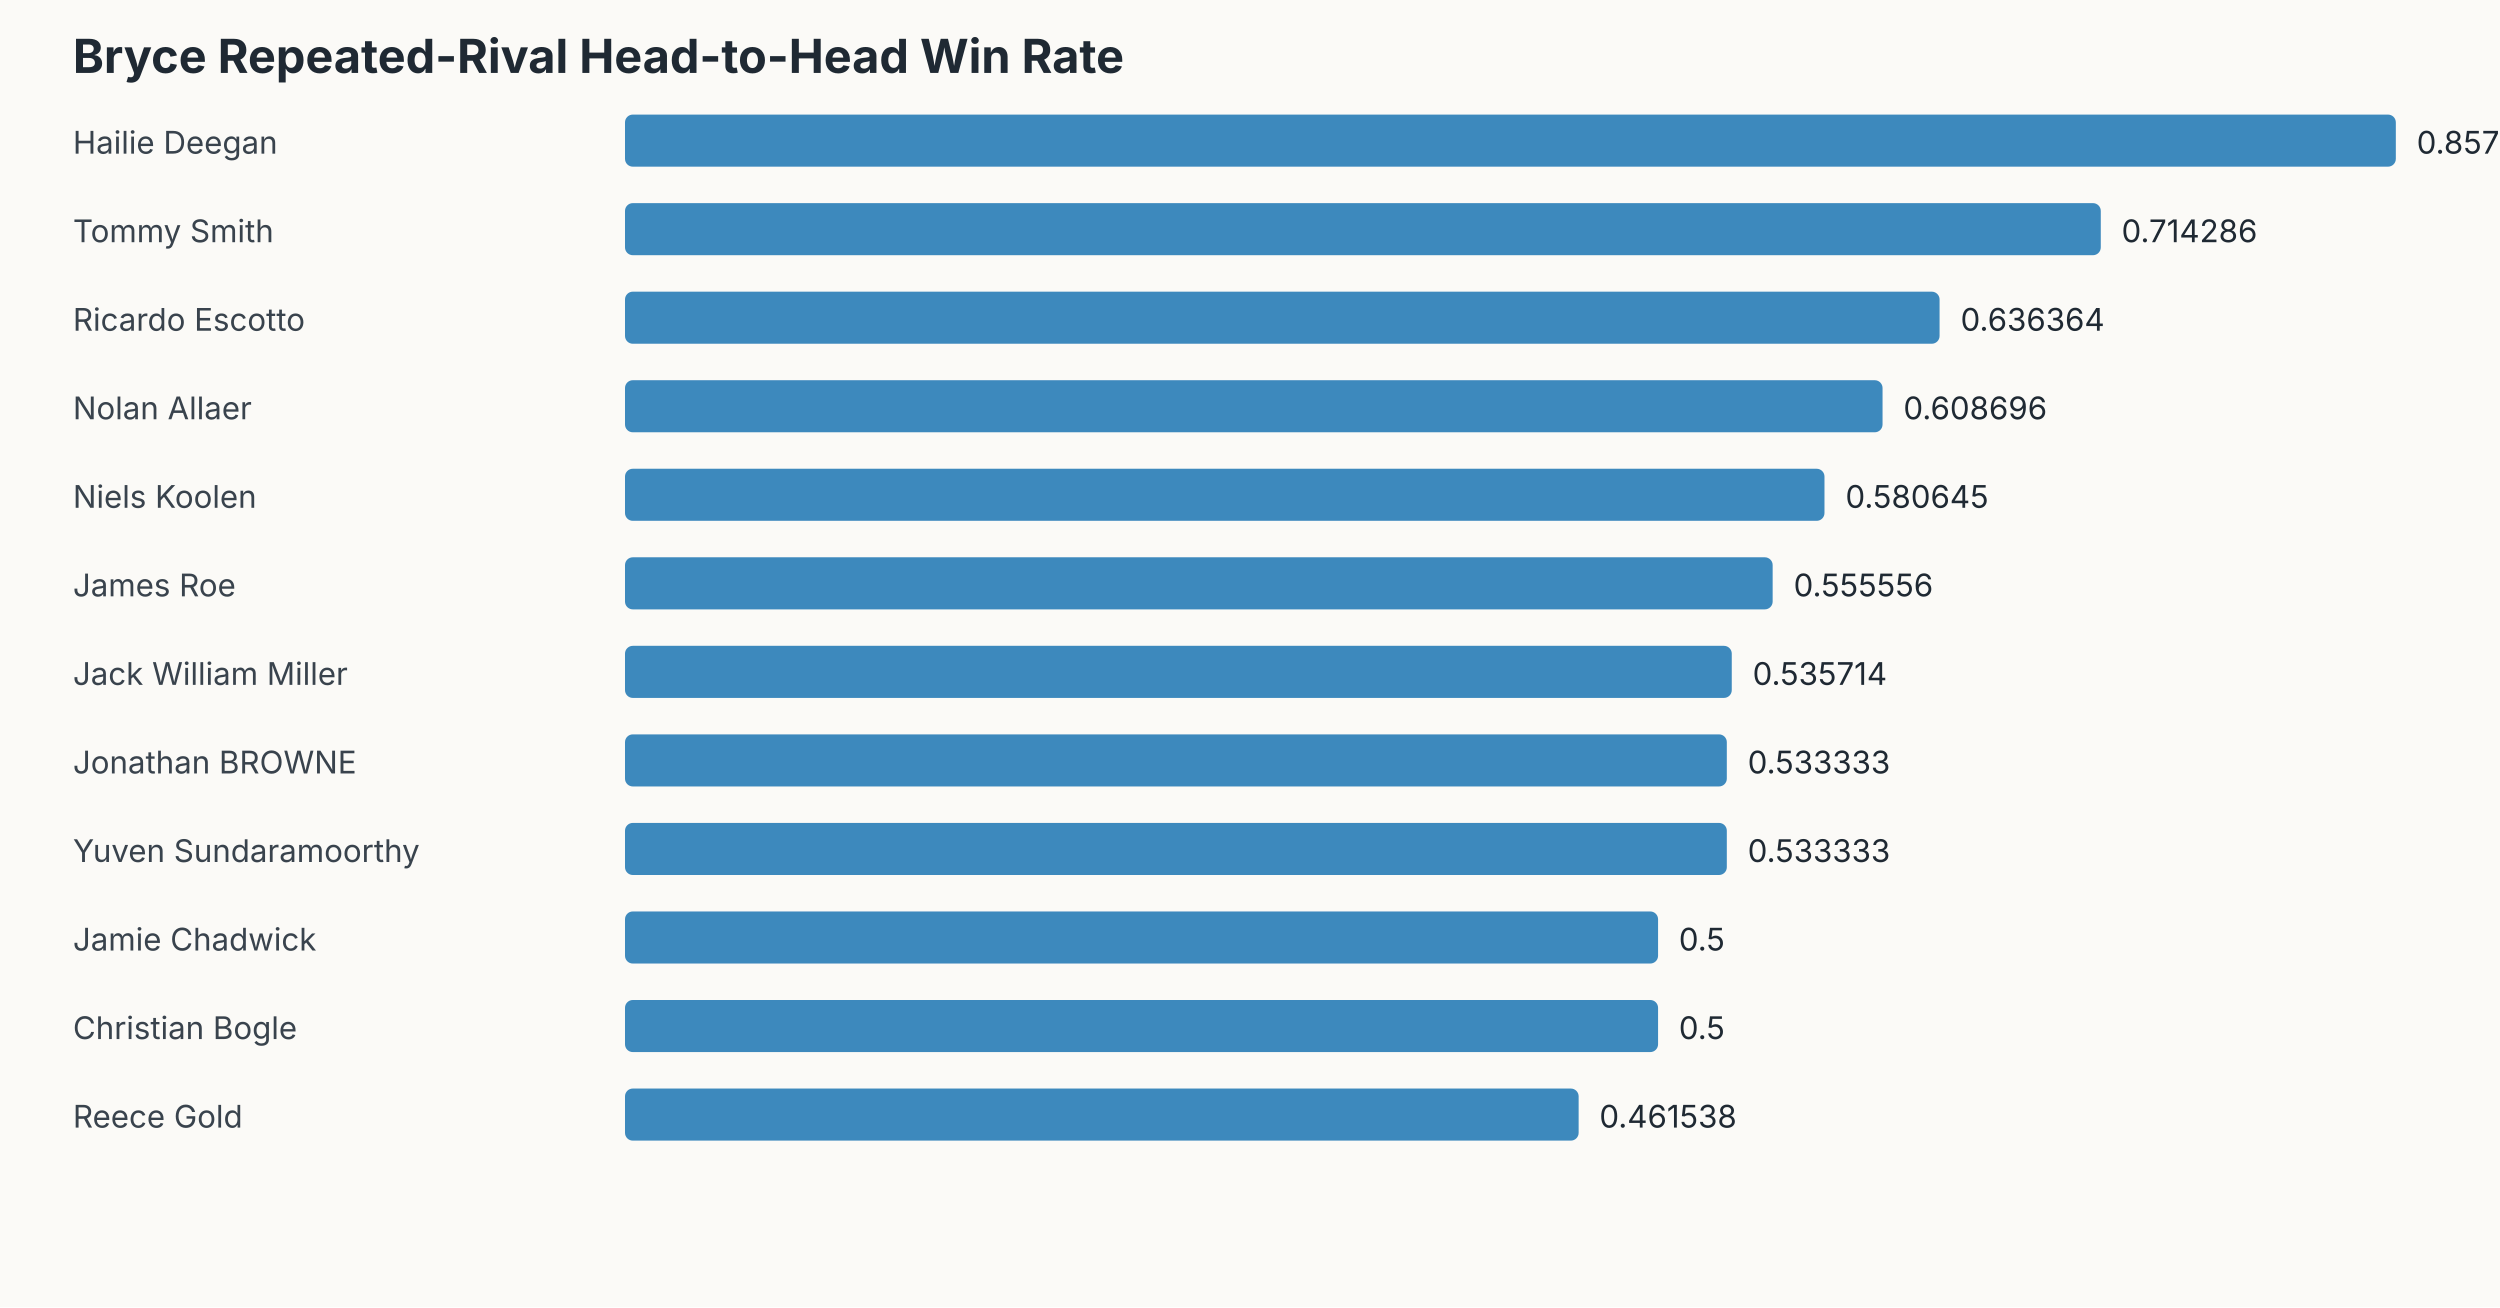
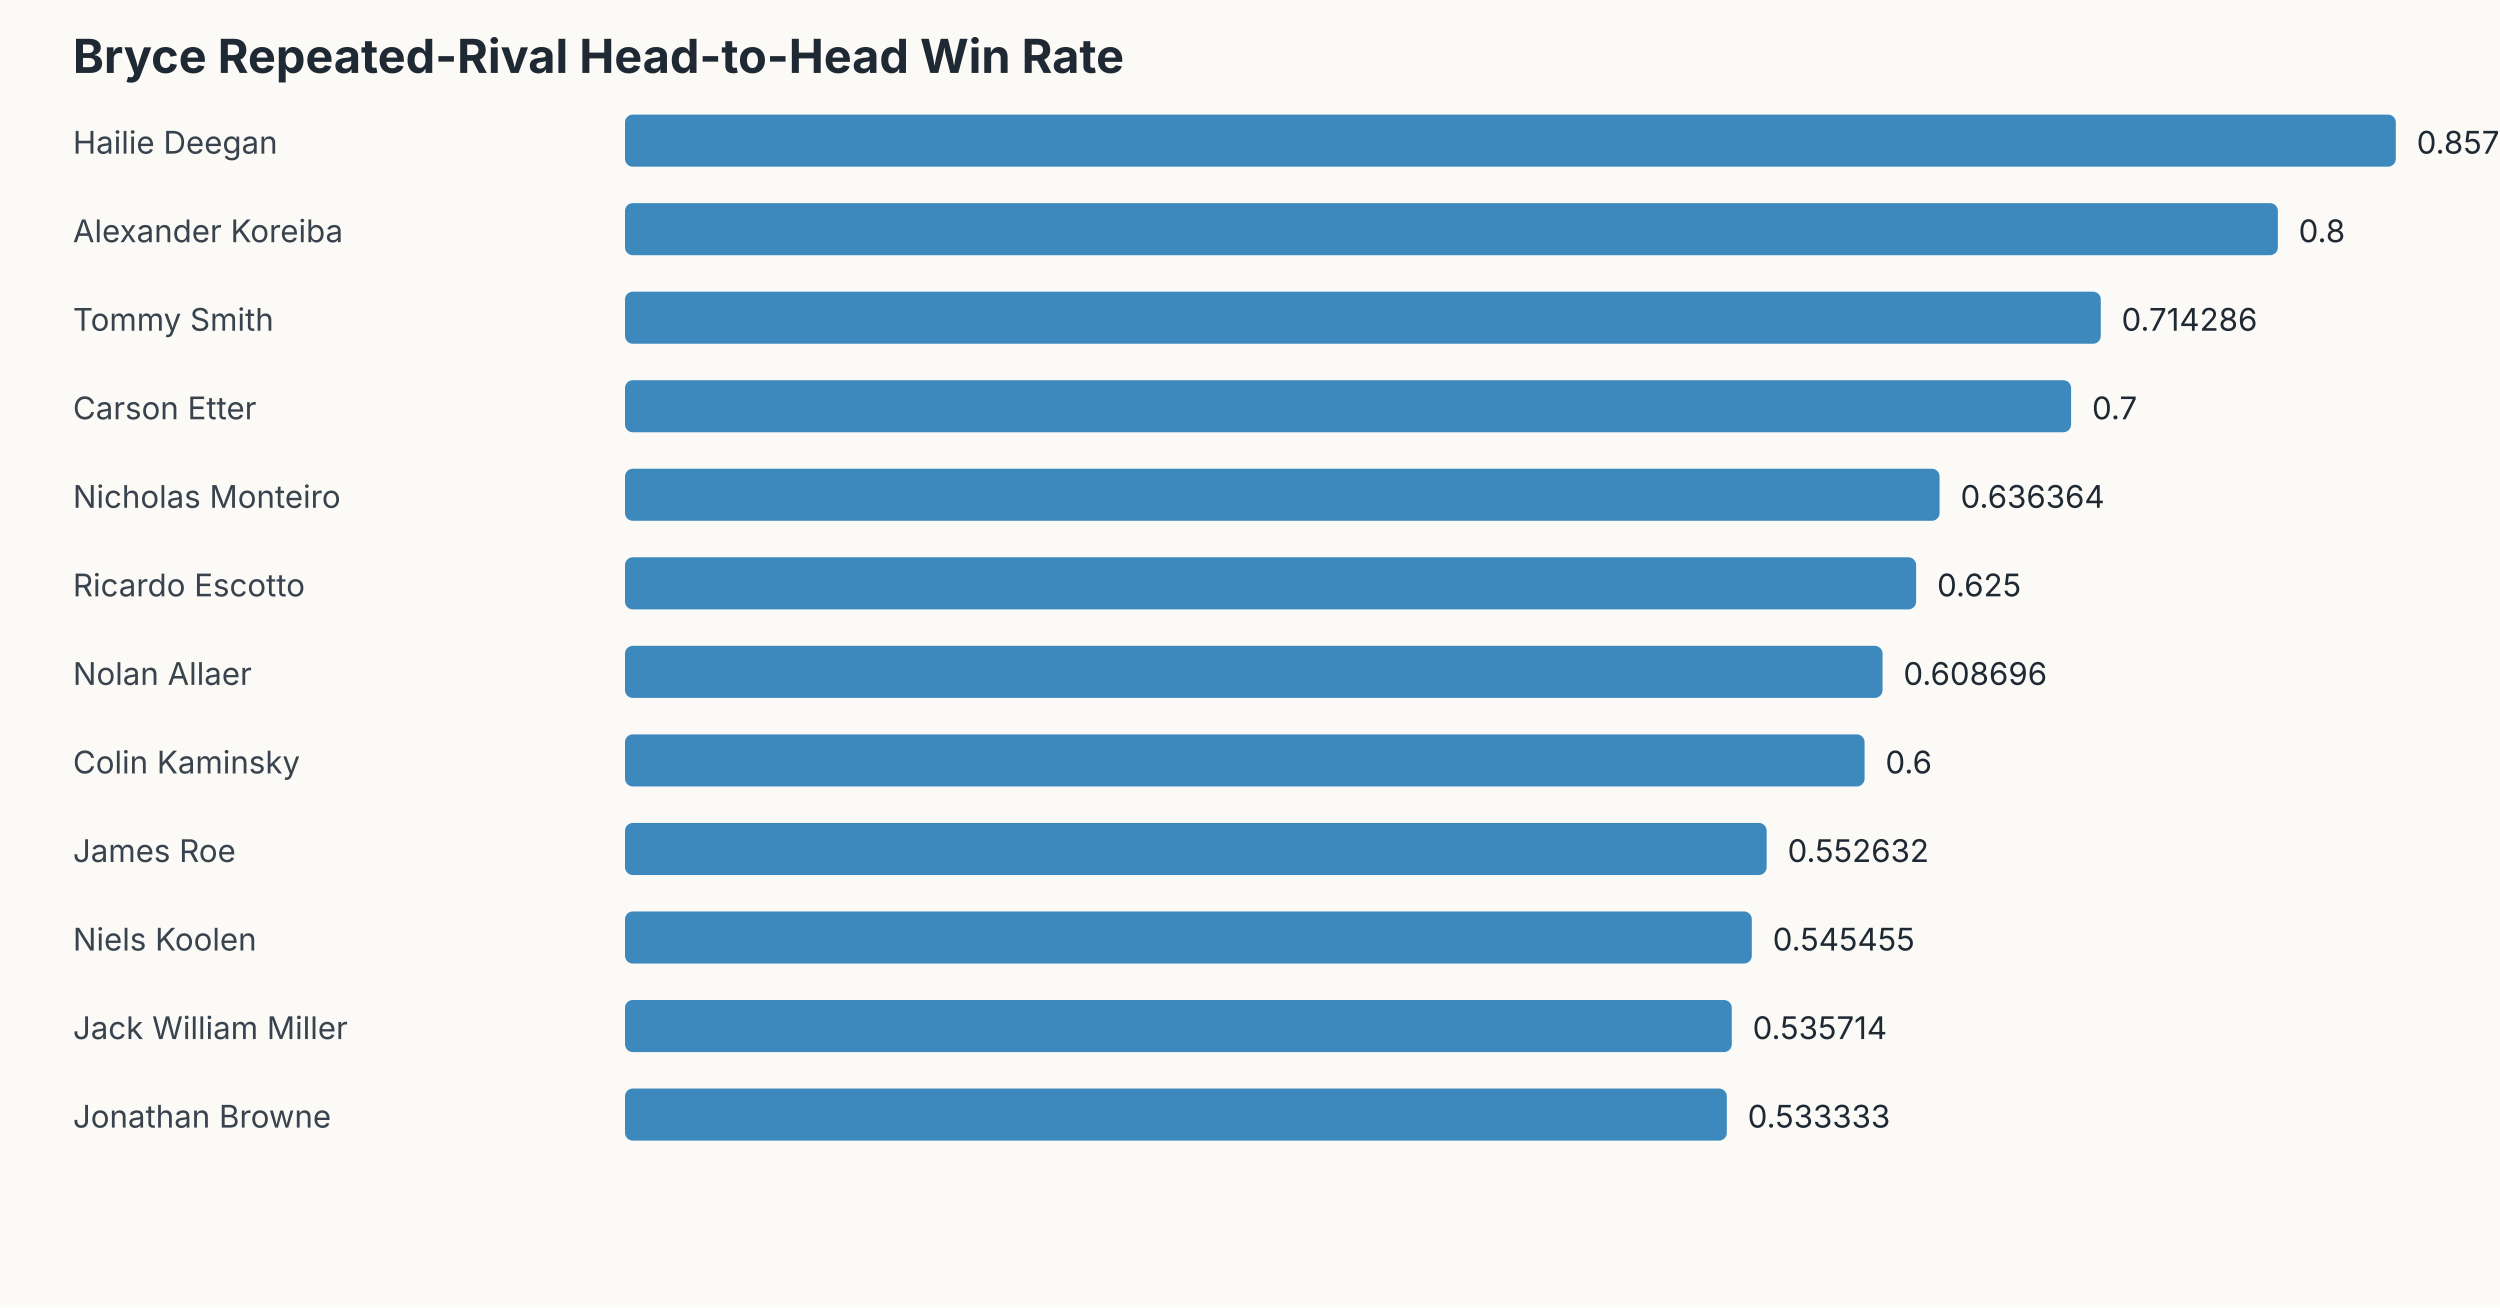
<svg xmlns="http://www.w3.org/2000/svg" width="960" height="502" viewBox="0 0 960 502">
  <rect width="100%" height="100%" fill="#fbfaf7" />
  <text x="28" y="28" font-family="Inter, Arial" font-size="18" font-weight="700" fill="#1f2933">Bryce Repeated-Rival Head-to-Head Win Rate</text>
  <text x="28" y="59" font-family="Inter, Arial" font-size="12" fill="#39434d">Hailie Deegan</text>
  <rect x="240" y="44" width="680.0" height="20" rx="3" fill="#1f77b4" opacity="0.86" />
  <text x="928.0" y="59" font-family="Inter, Arial" font-size="12" fill="#1f2933">0.857143</text>
-   <text x="28" y="93" font-family="Inter, Arial" font-size="12" fill="#39434d">Tommy Smith</text>
-   <rect x="240" y="78" width="566.7" height="20" rx="3" fill="#1f77b4" opacity="0.86" />
-   <text x="814.667" y="93" font-family="Inter, Arial" font-size="12" fill="#1f2933">0.714286</text>
-   <text x="28" y="127" font-family="Inter, Arial" font-size="12" fill="#39434d">Ricardo Escotto</text>
-   <rect x="240" y="112" width="504.8" height="20" rx="3" fill="#1f77b4" opacity="0.86" />
-   <text x="752.848" y="127" font-family="Inter, Arial" font-size="12" fill="#1f2933">0.636364</text>
-   <text x="28" y="161" font-family="Inter, Arial" font-size="12" fill="#39434d">Nolan Allaer</text>
-   <rect x="240" y="146" width="482.9" height="20" rx="3" fill="#1f77b4" opacity="0.86" />
-   <text x="730.899" y="161" font-family="Inter, Arial" font-size="12" fill="#1f2933">0.608696</text>
-   <text x="28" y="195" font-family="Inter, Arial" font-size="12" fill="#39434d">Niels Koolen</text>
-   <rect x="240" y="180" width="460.6" height="20" rx="3" fill="#1f77b4" opacity="0.86" />
-   <text x="708.645" y="195" font-family="Inter, Arial" font-size="12" fill="#1f2933">0.580645</text>
-   <text x="28" y="229" font-family="Inter, Arial" font-size="12" fill="#39434d">James Roe</text>
-   <rect x="240" y="214" width="440.7" height="20" rx="3" fill="#1f77b4" opacity="0.86" />
-   <text x="688.741" y="229" font-family="Inter, Arial" font-size="12" fill="#1f2933">0.555556</text>
-   <text x="28" y="263" font-family="Inter, Arial" font-size="12" fill="#39434d">Jack William Miller</text>
-   <rect x="240" y="248" width="425.0" height="20" rx="3" fill="#1f77b4" opacity="0.86" />
-   <text x="673.0" y="263" font-family="Inter, Arial" font-size="12" fill="#1f2933">0.535714</text>
-   <text x="28" y="297" font-family="Inter, Arial" font-size="12" fill="#39434d">Jonathan BROWNE</text>
-   <rect x="240" y="282" width="423.1" height="20" rx="3" fill="#1f77b4" opacity="0.86" />
-   <text x="671.111" y="297" font-family="Inter, Arial" font-size="12" fill="#1f2933">0.533333</text>
-   <text x="28" y="331" font-family="Inter, Arial" font-size="12" fill="#39434d">Yuven Sundaramoorthy</text>
-   <rect x="240" y="316" width="423.1" height="20" rx="3" fill="#1f77b4" opacity="0.86" />
-   <text x="671.111" y="331" font-family="Inter, Arial" font-size="12" fill="#1f2933">0.533333</text>
-   <text x="28" y="365" font-family="Inter, Arial" font-size="12" fill="#39434d">Jamie Chadwick</text>
-   <rect x="240" y="350" width="396.7" height="20" rx="3" fill="#1f77b4" opacity="0.86" />
-   <text x="644.667" y="365" font-family="Inter, Arial" font-size="12" fill="#1f2933">0.5</text>
-   <text x="28" y="399" font-family="Inter, Arial" font-size="12" fill="#39434d">Christian Bogle</text>
-   <rect x="240" y="384" width="396.7" height="20" rx="3" fill="#1f77b4" opacity="0.86" />
-   <text x="644.667" y="399" font-family="Inter, Arial" font-size="12" fill="#1f2933">0.5</text>
-   <text x="28" y="433" font-family="Inter, Arial" font-size="12" fill="#39434d">Reece Gold</text>
-   <rect x="240" y="418" width="366.2" height="20" rx="3" fill="#1f77b4" opacity="0.86" />
-   <text x="614.154" y="433" font-family="Inter, Arial" font-size="12" fill="#1f2933">0.461538</text>
+   <text x="28" y="93" font-family="Inter, Arial" font-size="12" fill="#39434d">Alexander Koreiba</text>
+   <rect x="240" y="78" width="634.7" height="20" rx="3" fill="#1f77b4" opacity="0.86" />
+   <text x="882.667" y="93" font-family="Inter, Arial" font-size="12" fill="#1f2933">0.8</text>
+   <text x="28" y="127" font-family="Inter, Arial" font-size="12" fill="#39434d">Tommy Smith</text>
+   <rect x="240" y="112" width="566.7" height="20" rx="3" fill="#1f77b4" opacity="0.86" />
+   <text x="814.667" y="127" font-family="Inter, Arial" font-size="12" fill="#1f2933">0.714286</text>
+   <text x="28" y="161" font-family="Inter, Arial" font-size="12" fill="#39434d">Carson Etter</text>
+   <rect x="240" y="146" width="555.3" height="20" rx="3" fill="#1f77b4" opacity="0.86" />
+   <text x="803.333" y="161" font-family="Inter, Arial" font-size="12" fill="#1f2933">0.7</text>
+   <text x="28" y="195" font-family="Inter, Arial" font-size="12" fill="#39434d">Nicholas Monteiro</text>
+   <rect x="240" y="180" width="504.8" height="20" rx="3" fill="#1f77b4" opacity="0.86" />
+   <text x="752.848" y="195" font-family="Inter, Arial" font-size="12" fill="#1f2933">0.636364</text>
+   <text x="28" y="229" font-family="Inter, Arial" font-size="12" fill="#39434d">Ricardo Escotto</text>
+   <rect x="240" y="214" width="495.8" height="20" rx="3" fill="#1f77b4" opacity="0.86" />
+   <text x="743.833" y="229" font-family="Inter, Arial" font-size="12" fill="#1f2933">0.625</text>
+   <text x="28" y="263" font-family="Inter, Arial" font-size="12" fill="#39434d">Nolan Allaer</text>
+   <rect x="240" y="248" width="482.9" height="20" rx="3" fill="#1f77b4" opacity="0.86" />
+   <text x="730.899" y="263" font-family="Inter, Arial" font-size="12" fill="#1f2933">0.608696</text>
+   <text x="28" y="297" font-family="Inter, Arial" font-size="12" fill="#39434d">Colin Kaminsky</text>
+   <rect x="240" y="282" width="476.0" height="20" rx="3" fill="#1f77b4" opacity="0.86" />
+   <text x="724.0" y="297" font-family="Inter, Arial" font-size="12" fill="#1f2933">0.6</text>
+   <text x="28" y="331" font-family="Inter, Arial" font-size="12" fill="#39434d">James Roe</text>
+   <rect x="240" y="316" width="438.4" height="20" rx="3" fill="#1f77b4" opacity="0.86" />
+   <text x="686.421" y="331" font-family="Inter, Arial" font-size="12" fill="#1f2933">0.552632</text>
+   <text x="28" y="365" font-family="Inter, Arial" font-size="12" fill="#39434d">Niels Koolen</text>
+   <rect x="240" y="350" width="432.7" height="20" rx="3" fill="#1f77b4" opacity="0.86" />
+   <text x="680.727" y="365" font-family="Inter, Arial" font-size="12" fill="#1f2933">0.545455</text>
+   <text x="28" y="399" font-family="Inter, Arial" font-size="12" fill="#39434d">Jack William Miller</text>
+   <rect x="240" y="384" width="425.0" height="20" rx="3" fill="#1f77b4" opacity="0.86" />
+   <text x="673.0" y="399" font-family="Inter, Arial" font-size="12" fill="#1f2933">0.535714</text>
+   <text x="28" y="433" font-family="Inter, Arial" font-size="12" fill="#39434d">Jonathan Browne</text>
+   <rect x="240" y="418" width="423.1" height="20" rx="3" fill="#1f77b4" opacity="0.86" />
+   <text x="671.111" y="433" font-family="Inter, Arial" font-size="12" fill="#1f2933">0.533333</text>
</svg>
